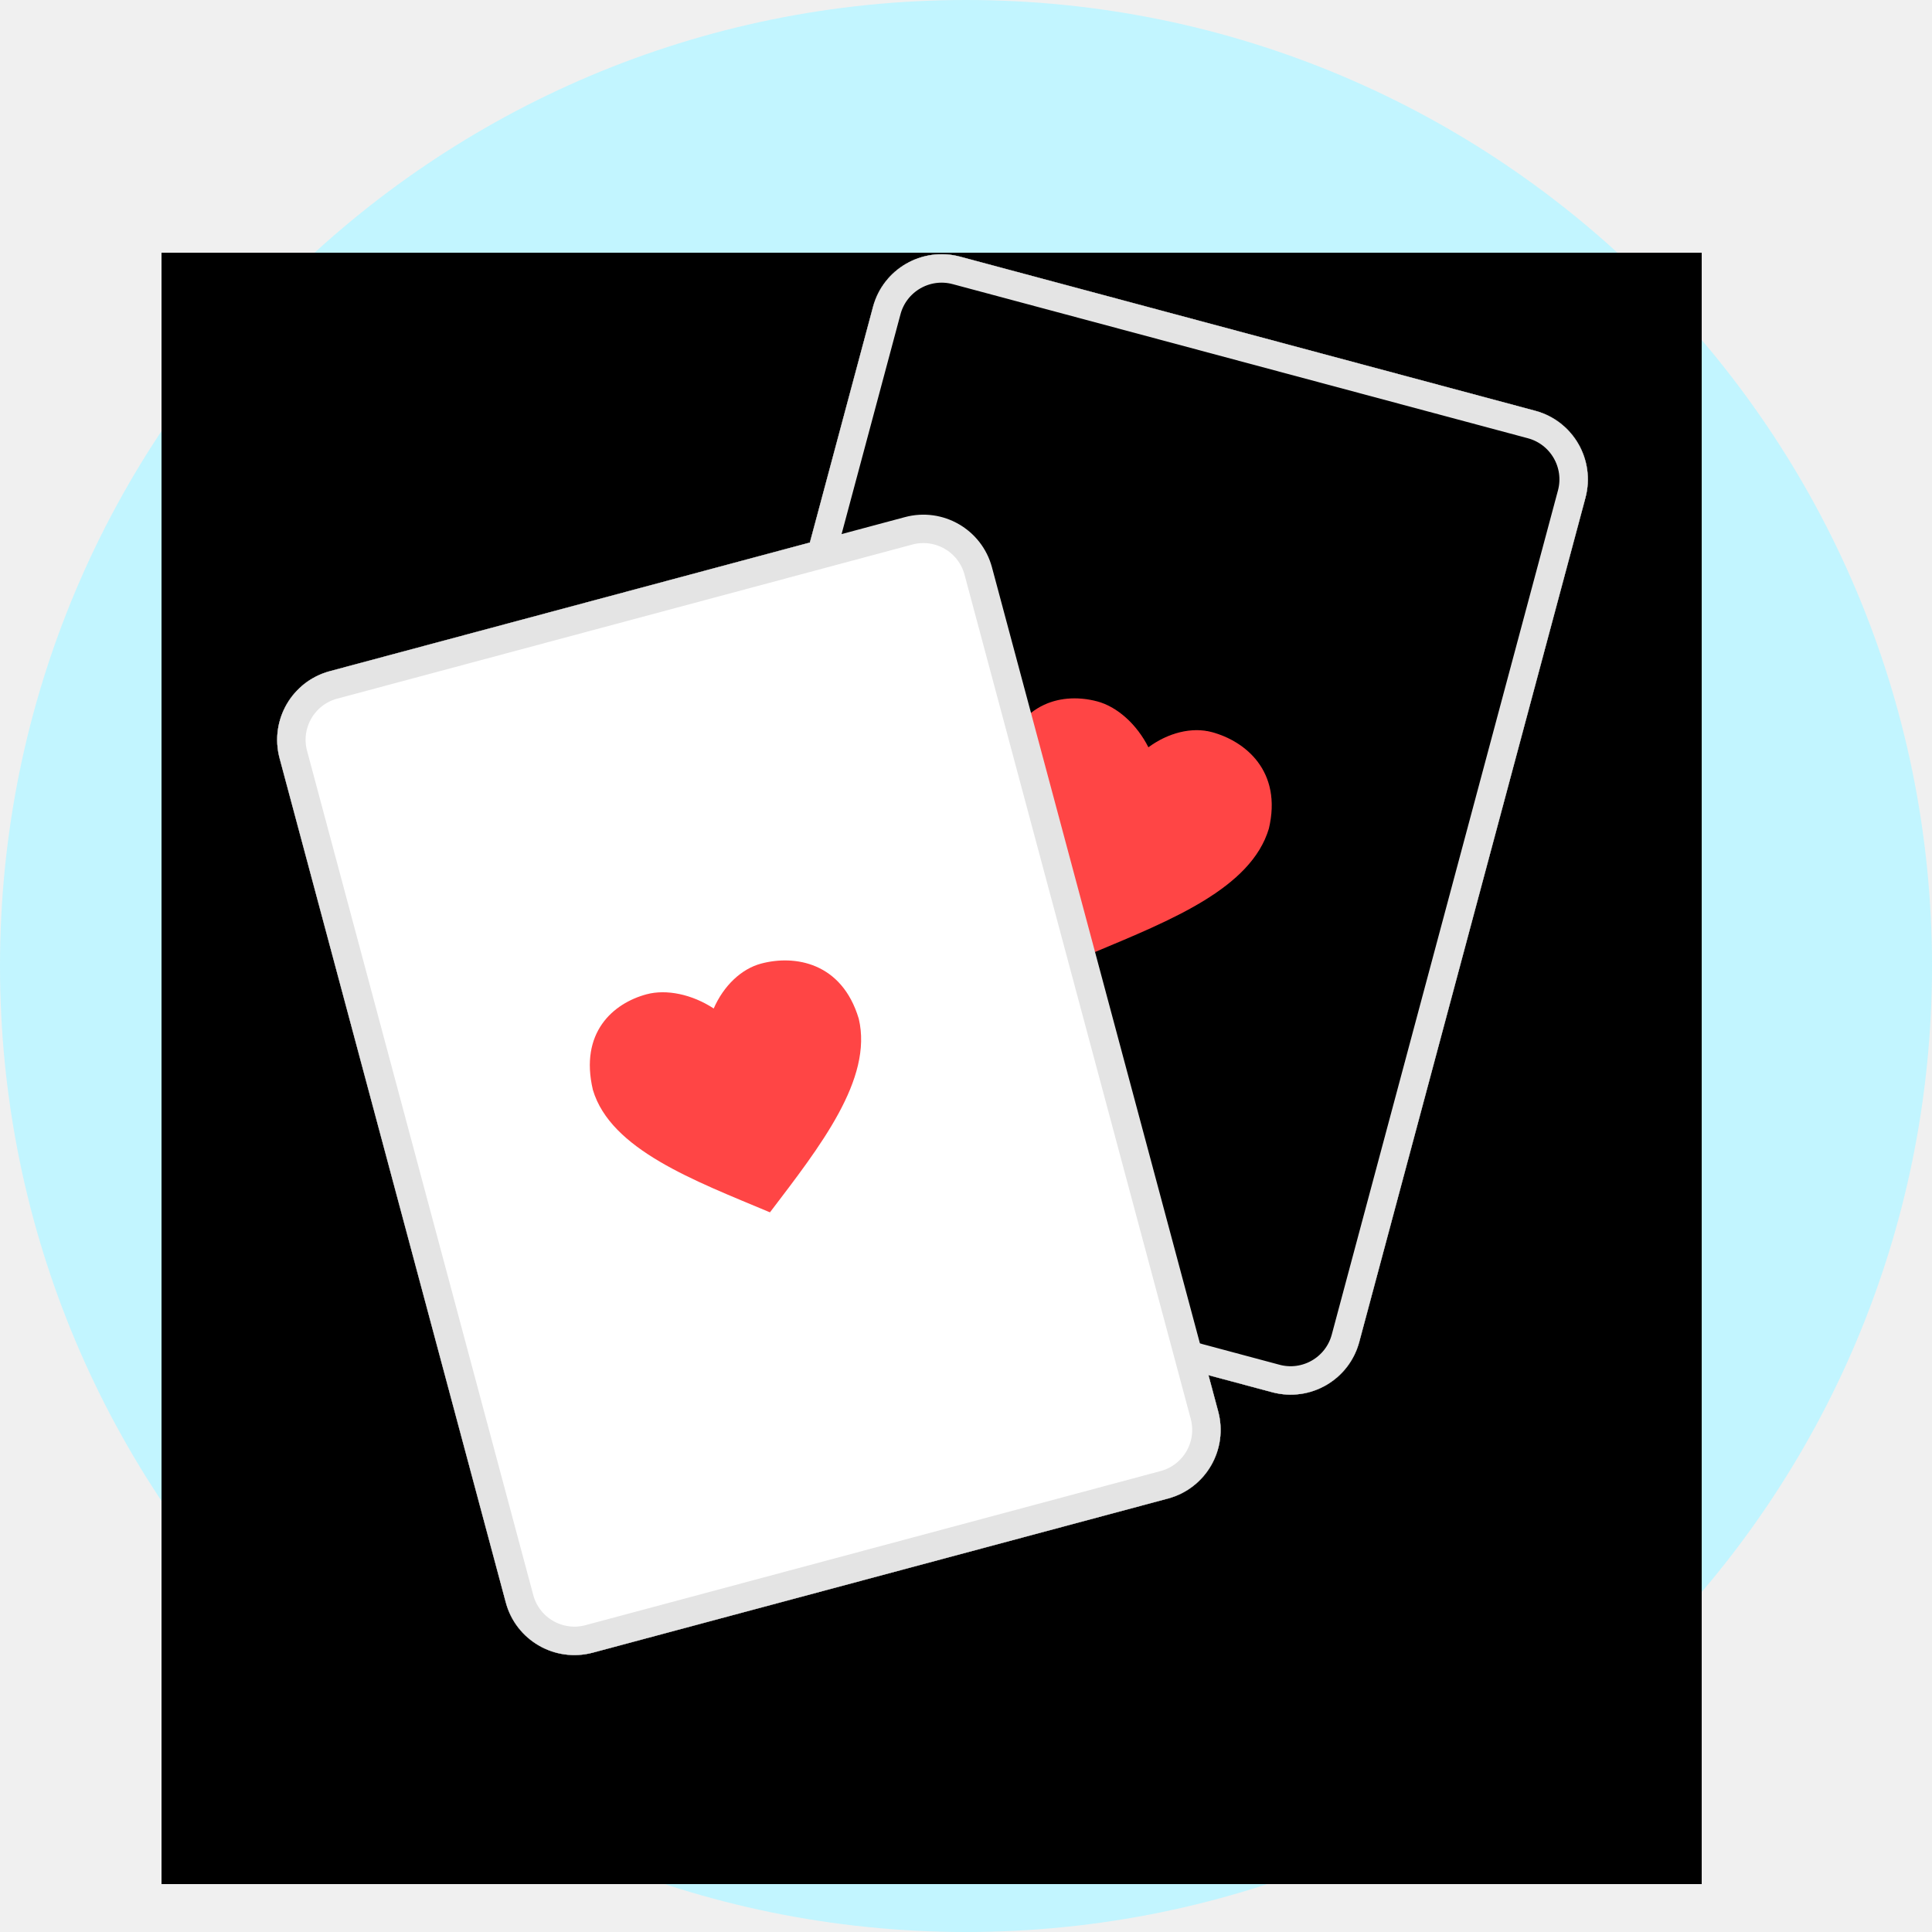
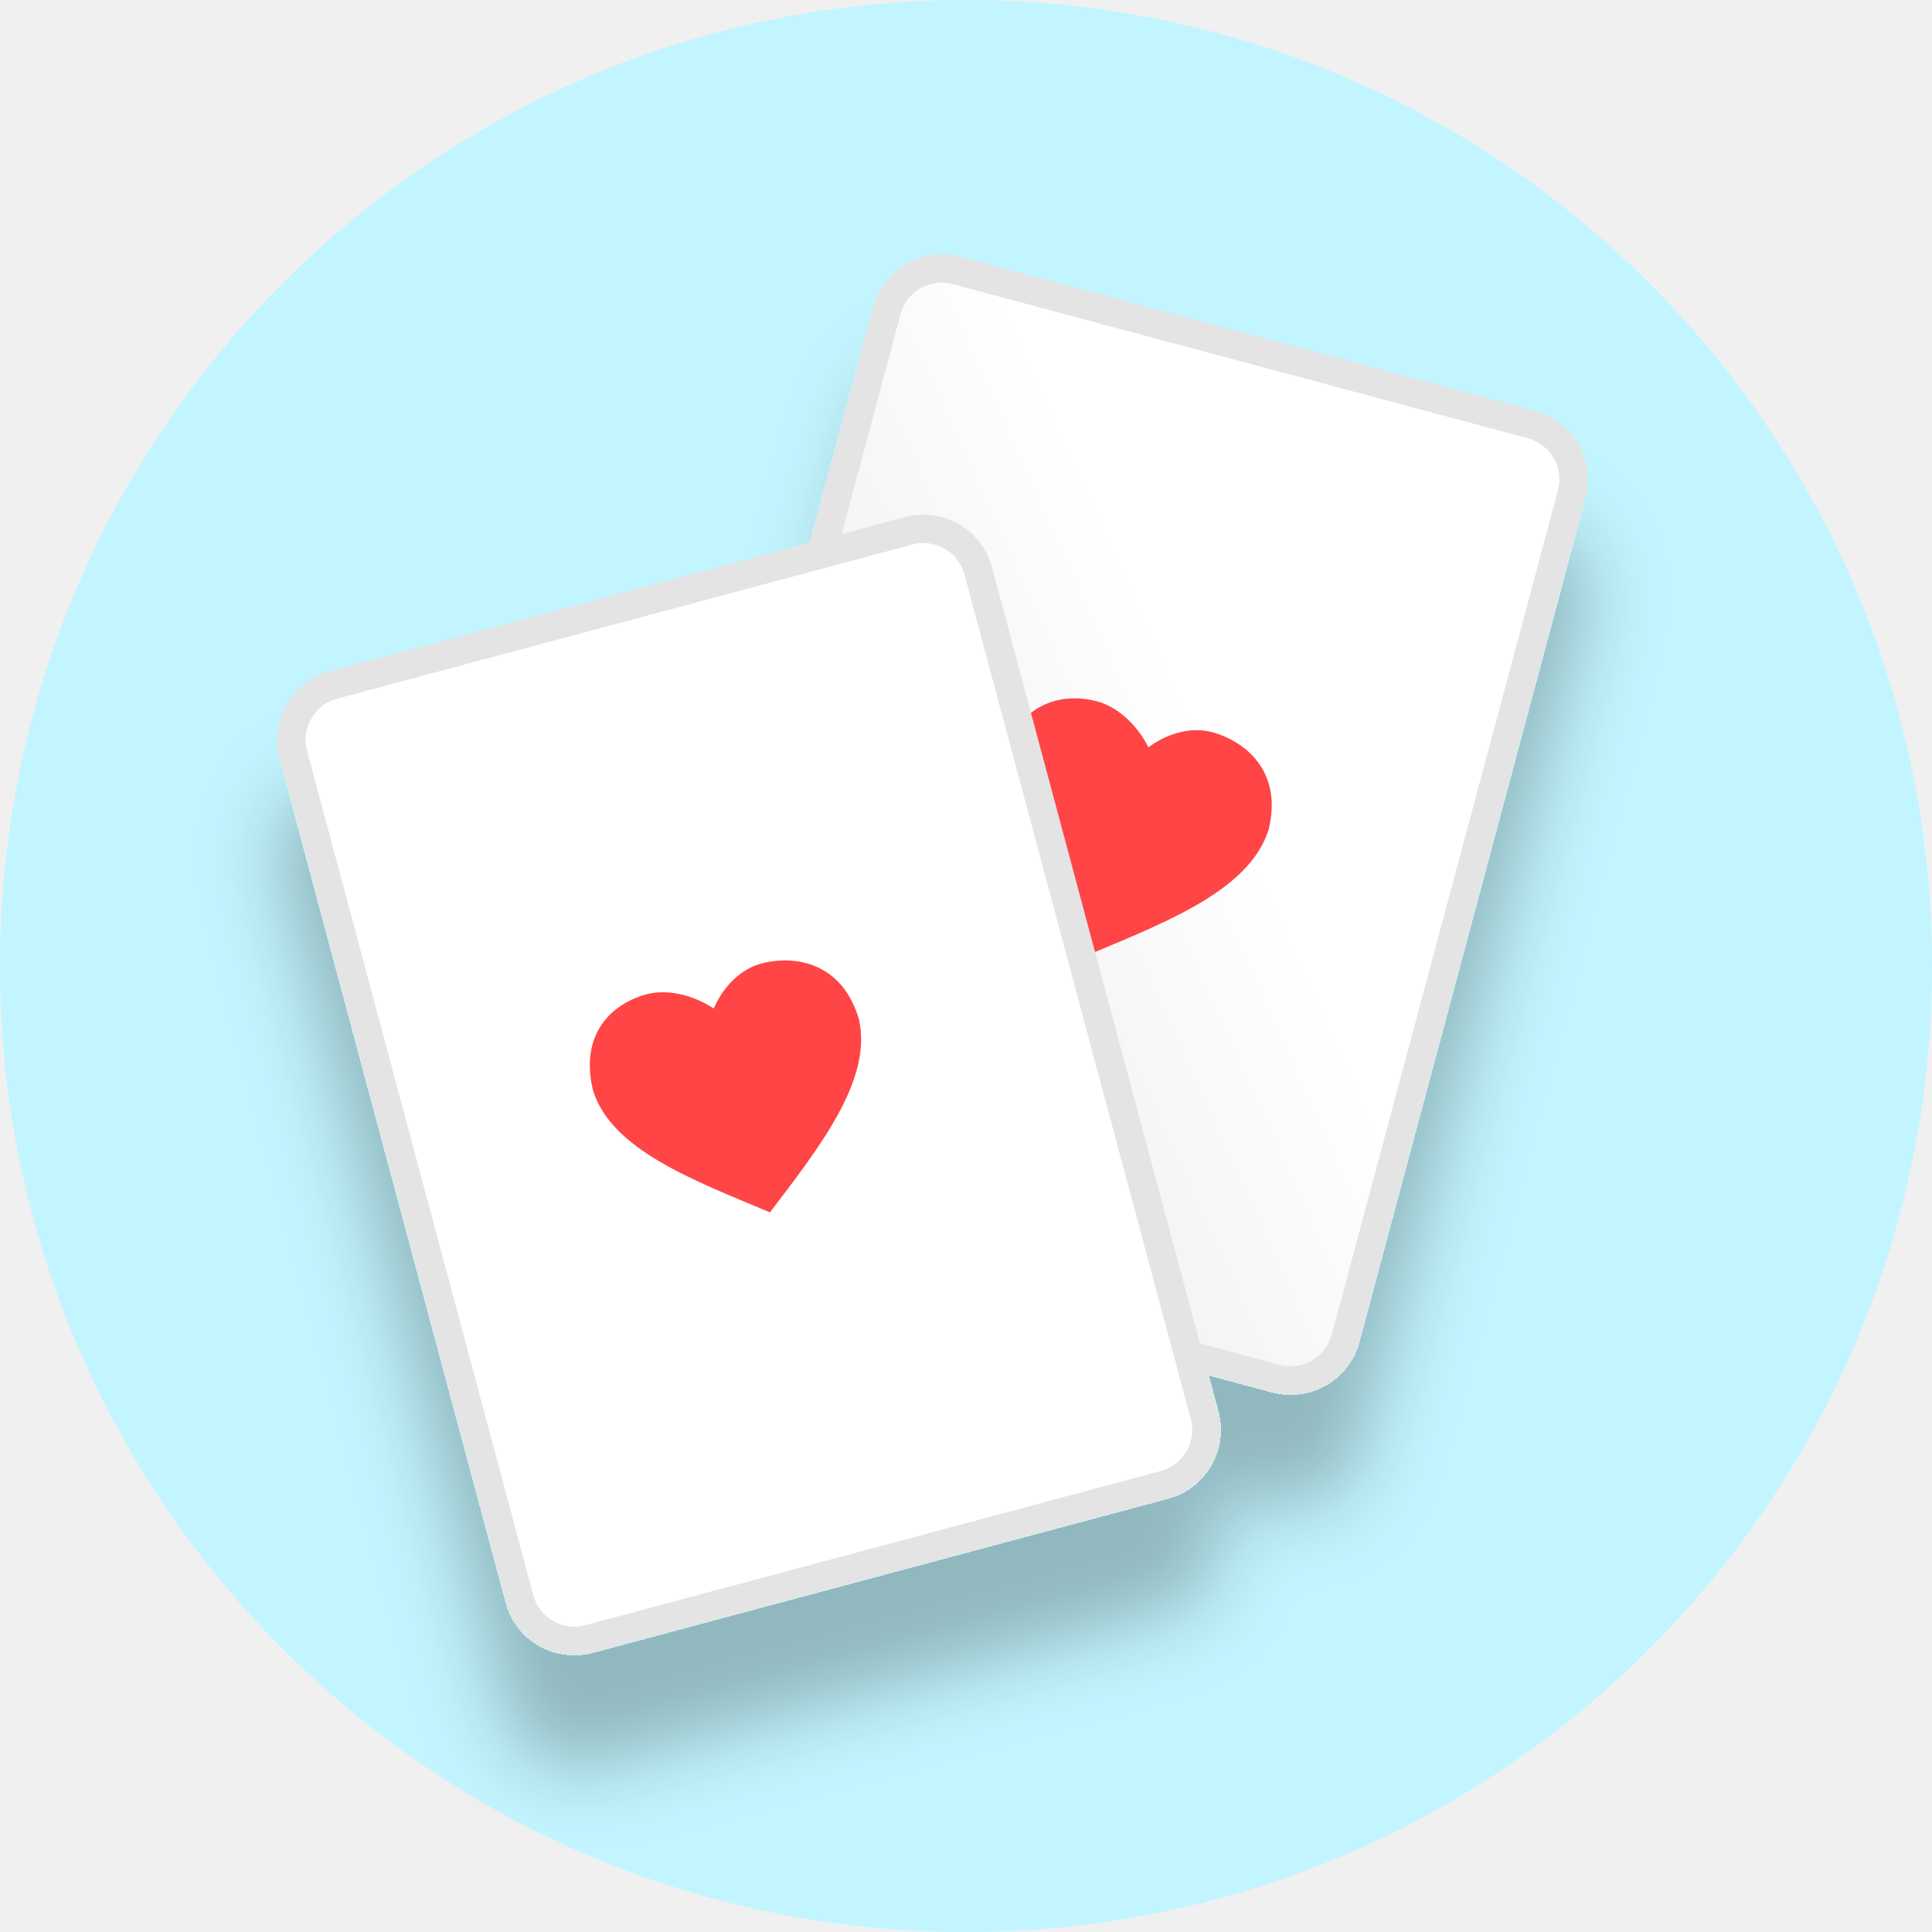
<svg xmlns="http://www.w3.org/2000/svg" width="68" height="68" viewBox="0 0 68 68" fill="none">
  <defs>
    <filter id="filter_3_5589_dd" x="5.705" y="8.898" width="54.188" height="57.406" filterUnits="userSpaceOnUse" colorInterpolationFilters="sRGB">
-       <feFlood floodOpacity="0" result="BackgroundImageFix" />
+       <feFlood flood-opacity="0" result="BackgroundImageFix" />
      <feColorMatrix in="SourceAlpha" type="matrix" values="0 0 0 0 0 0 0 0 0 0 0 0 0 0 0 0 0 0 127 0" result="hardAlpha" />
      <feOffset dx="0" dy="4" />
      <feGaussianBlur stdDeviation="1.333" />
      <feComposite in2="hardAlpha" operator="out" k2="-1" k3="1" />
      <feColorMatrix type="matrix" values="0 0 0 0 0 0 0 0 0 0 0 0 0 0 0 0 0 0 0.25 0" />
      <feBlend mode="normal" in2="BackgroundImageFix" result="effect_dropShadow_1" />
      <feBlend mode="normal" in="SourceGraphic" in2="effect_dropShadow_1" result="shape" />
    </filter>
    <linearGradient id="paint_linear_3_5591_0" x1="41.98" y1="17.022" x2="32.175" y2="25.044" gradientUnits="userSpaceOnUse">
-       <stop stopColor="#FFFFFF" />
-       <stop offset="1" stopColor="#F0F0F0" />
+       <stop stop-color="#FFFFFF" />
+       <stop offset="1" stop-color="#F0F0F0" />
    </linearGradient>
  </defs>
  <rect id="Rectangle 27" rx="34" width="68" height="68" fill="#C2F5FF" fill-opacity="1" />
  <g filter="url(#filter_3_5589_dd)">
    <rect id="Rectangle 2639" x="31.729" y="9" rx="2" width="24.957" height="34.761" transform="rotate(15 31.72949 9)" fill="url(#paint_linear_3_5591_0)" fill-opacity="1" />
    <rect id="Rectangle 2639" x="31.729" y="9" rx="2" width="24.957" height="34.761" transform="rotate(15 31.72949 9)" stroke="#E4E4E4" stroke-opacity="1" stroke-width="1" />
    <path id="Union" d="M38.547 33.506L38.547 33.506C38.553 33.503 38.559 33.501 38.565 33.498C41.206 32.39 44.034 31.267 44.66 29.165C45.138 27.148 43.836 26.085 42.651 25.767C41.958 25.582 41.125 25.782 40.42 26.302C40.006 25.482 39.317 24.874 38.624 24.688C37.44 24.371 35.899 24.673 35.304 26.658C34.796 28.79 36.799 31.206 38.531 33.485C38.536 33.492 38.541 33.499 38.547 33.506L38.547 33.506Z" clip-rule="evenodd" fill="#FF4545" fill-opacity="1" fill-rule="evenodd" />
    <rect id="Rectangle 2640" x="9.807" y="24.625" rx="2" width="24.957" height="34.761" transform="rotate(-15 9.806641 24.62506)" fill="#FFFFFF" fill-opacity="1" />
    <rect id="Rectangle 2640" x="9.807" y="24.625" rx="2" width="24.957" height="34.761" transform="rotate(-15 9.806641 24.62506)" stroke="#E4E4E4" stroke-opacity="1" stroke-width="1" />
    <path id="Union" d="M25.12 35.495C24.352 34.992 23.452 34.81 22.759 34.995C21.574 35.313 20.392 36.345 20.868 38.362C21.494 40.462 24.439 41.554 27.08 42.662C27.087 42.665 27.094 42.667 27.101 42.67L27.101 42.67L27.101 42.67C27.106 42.662 27.112 42.654 27.118 42.647C28.85 40.369 30.732 37.985 30.225 35.854C29.63 33.869 27.971 33.599 26.786 33.916C26.093 34.102 25.472 34.692 25.12 35.495Z" clip-rule="evenodd" fill="#FF4545" fill-opacity="1" fill-rule="evenodd" />
  </g>
</svg>
